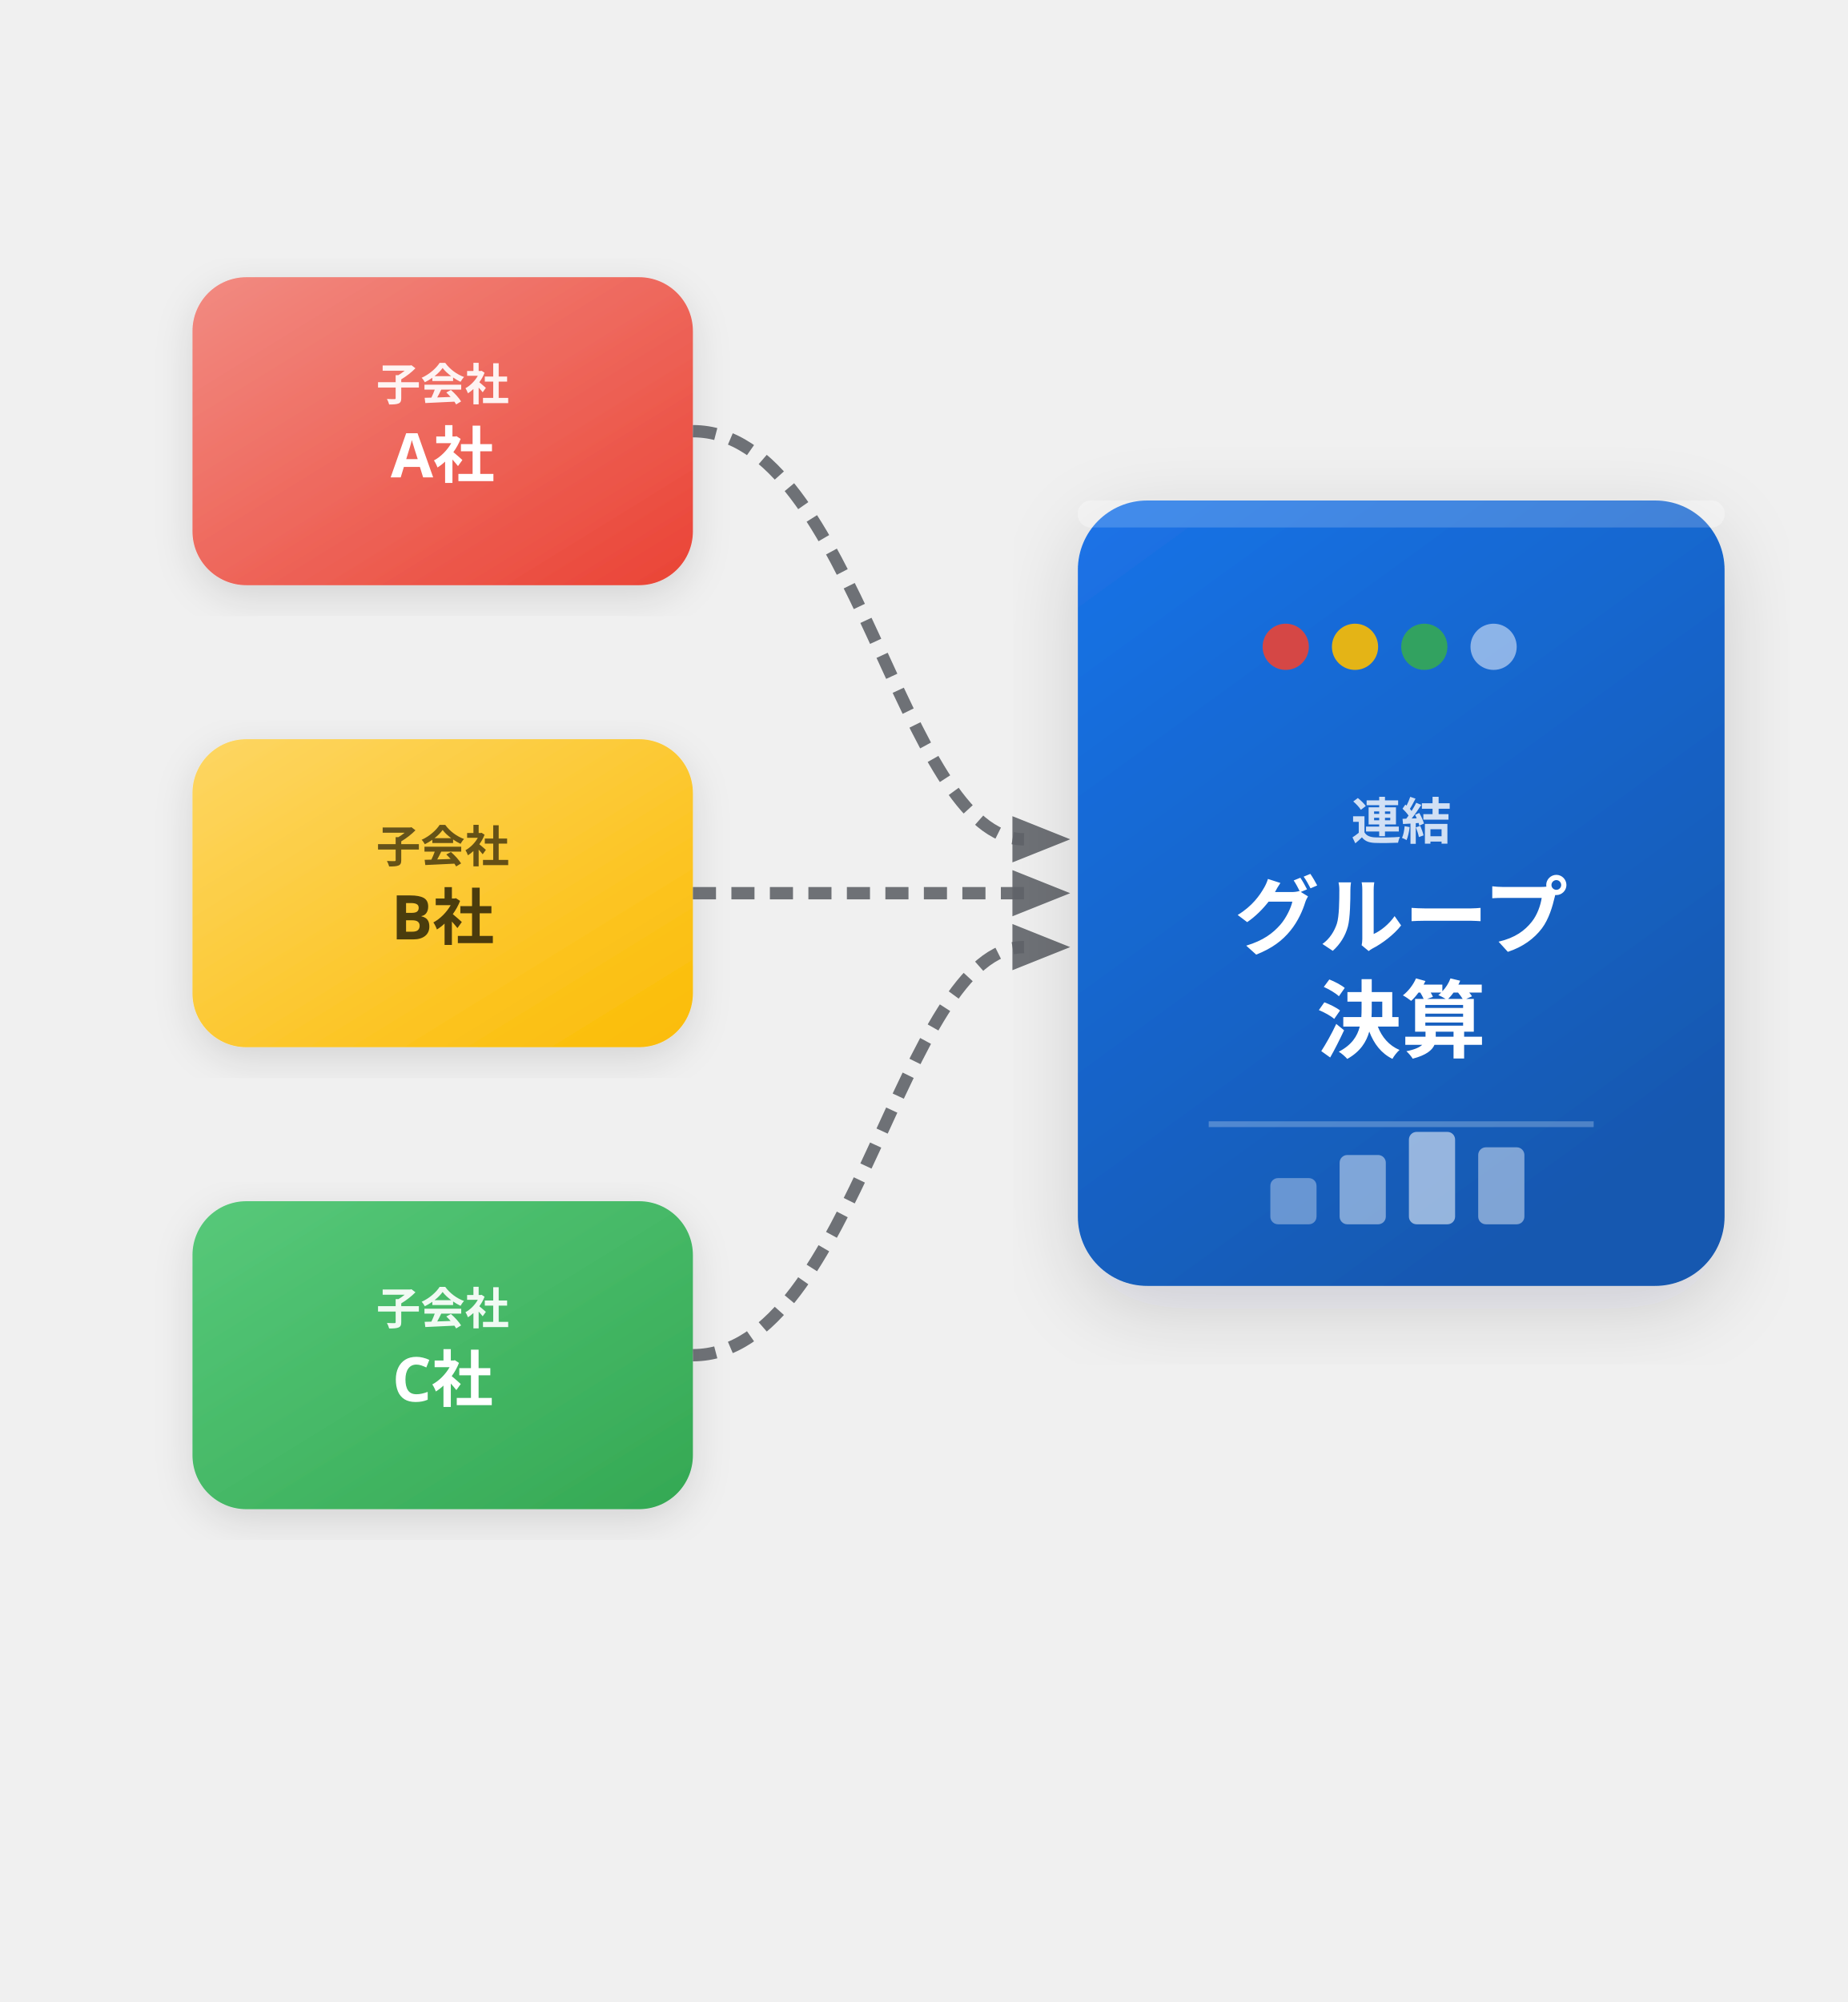
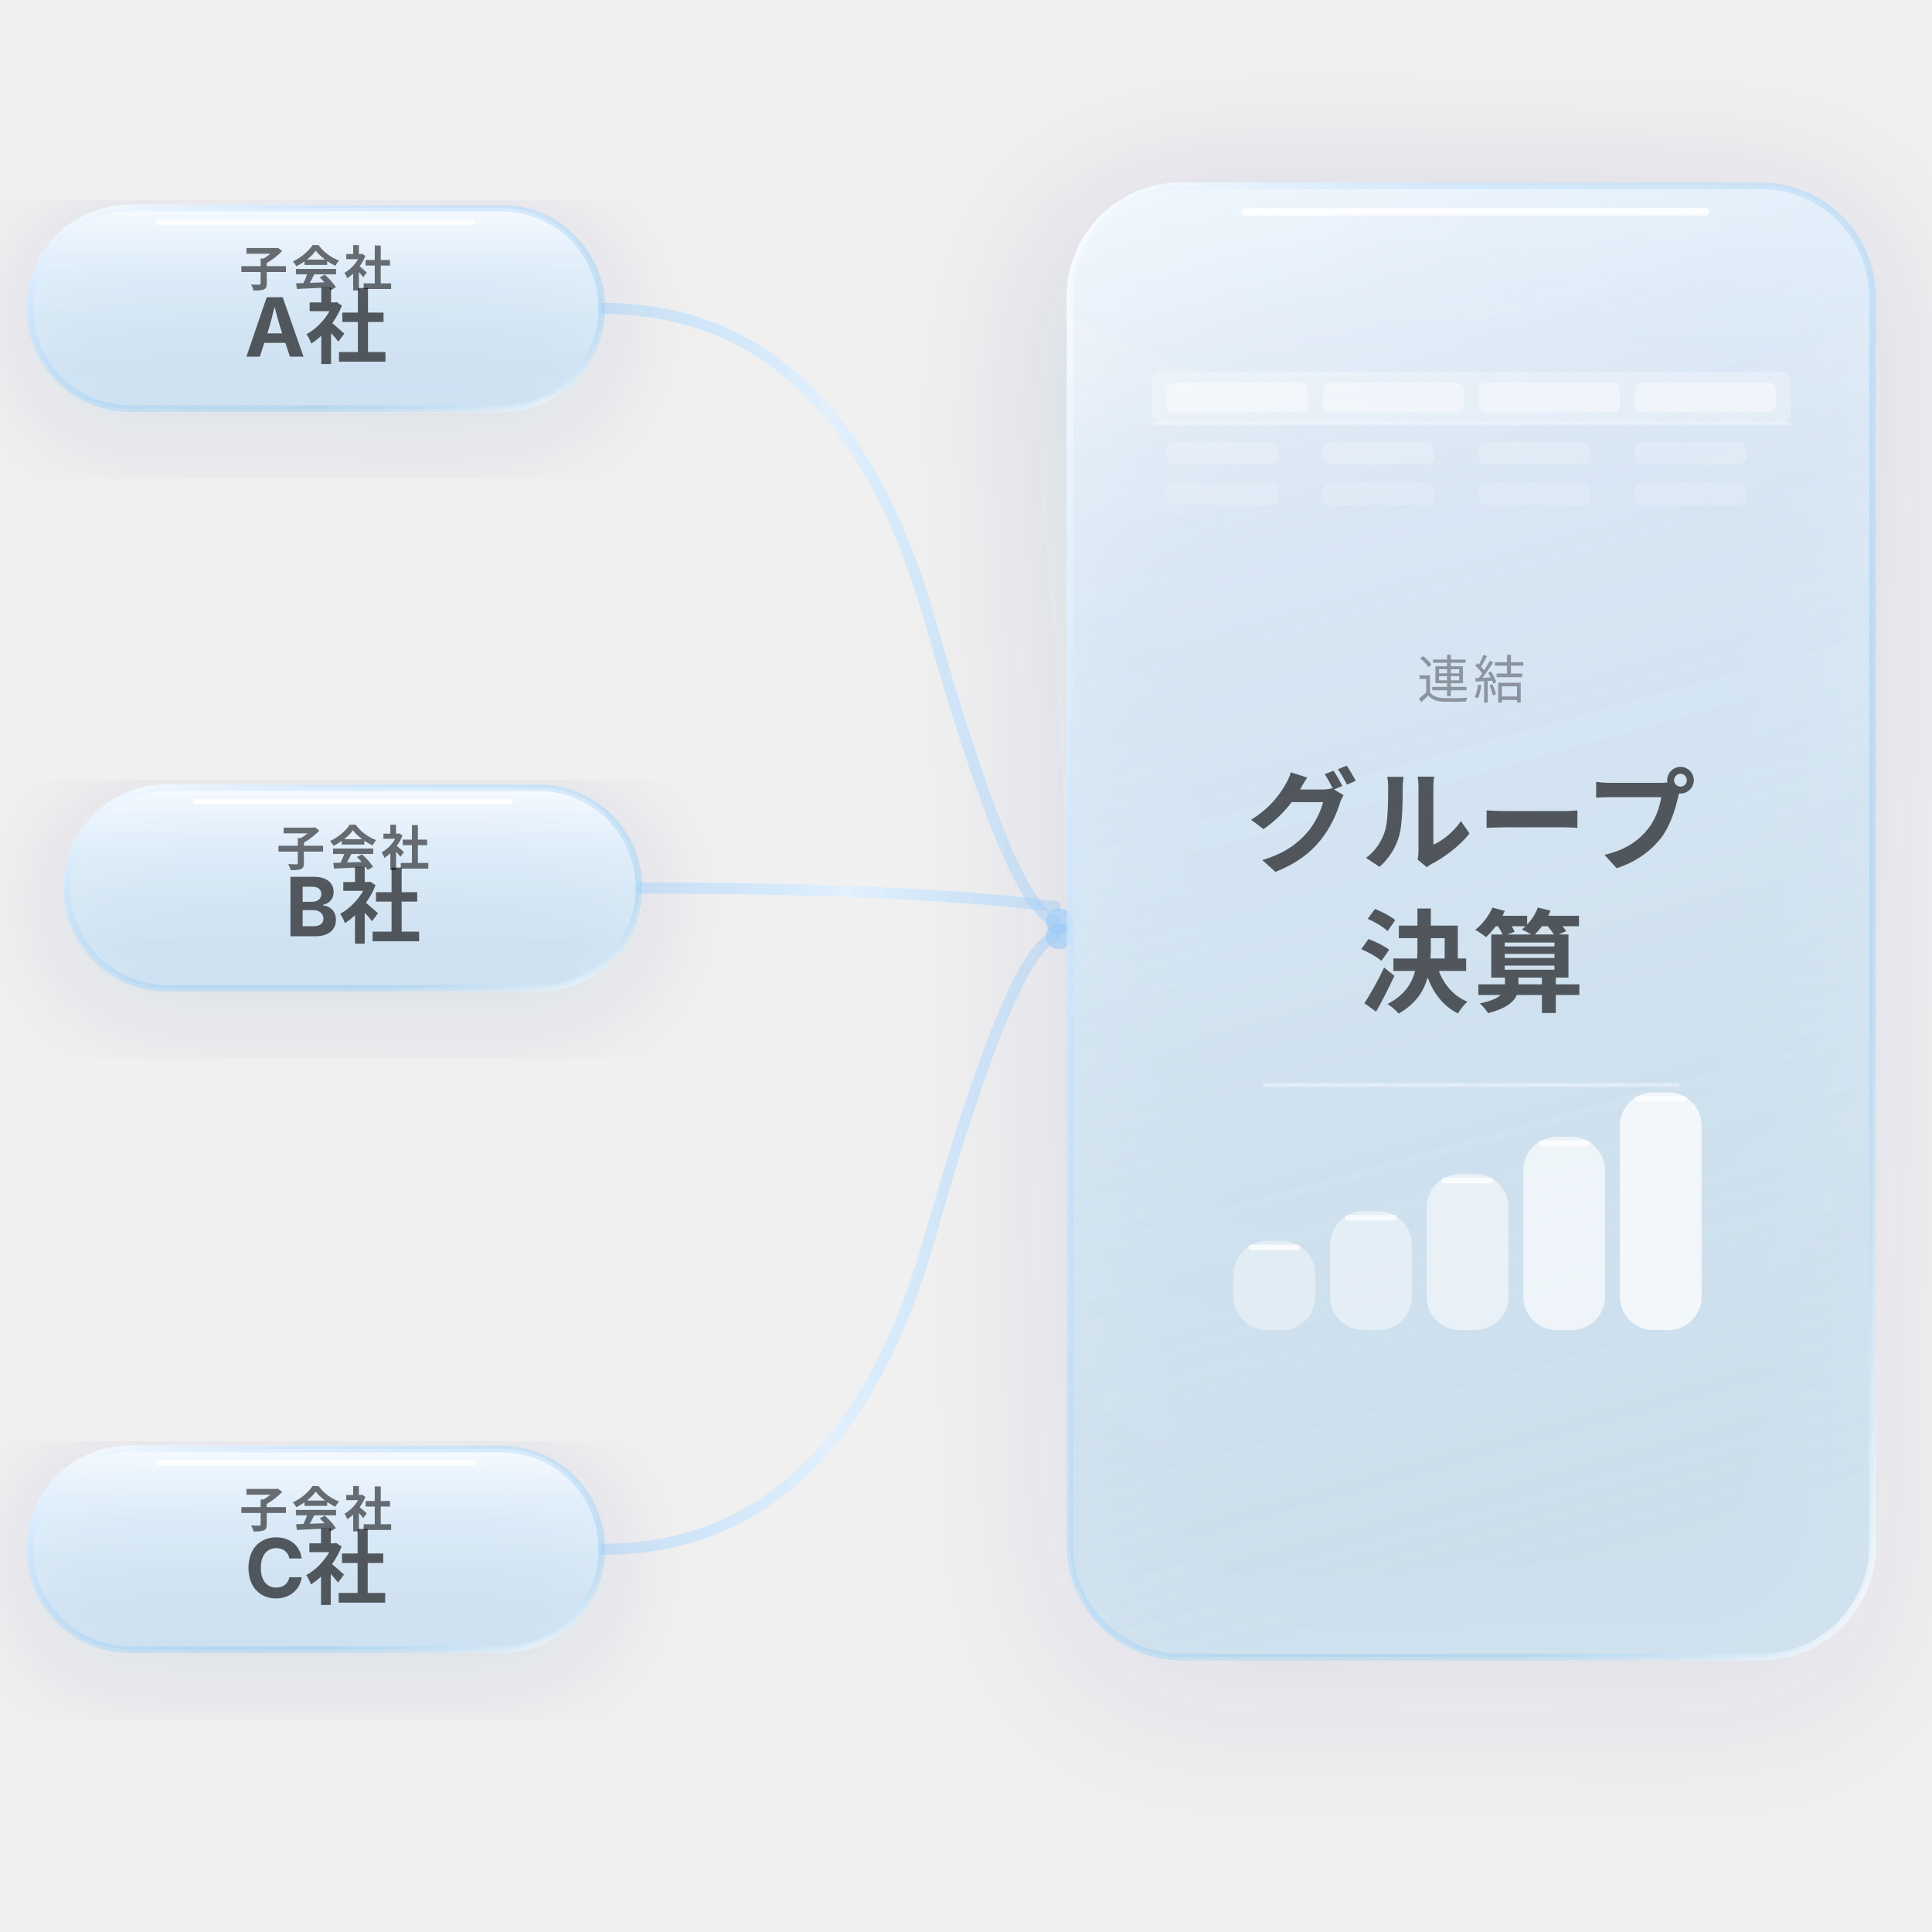
- <svg xmlns="http://www.w3.org/2000/svg" width="480" height="520" viewBox="0 0 480 520">
+ <svg xmlns="http://www.w3.org/2000/svg" width="520" height="520" viewBox="0 0 520 520">
  <defs>
-     <filter id="cardShadow">
-       <feDropShadow dx="0" dy="3" stdDeviation="5" flood-color="#202124" flood-opacity="0.12" />
+     <filter id="sh-sm" x="-25%" y="-15%" width="150%" height="150%">
+       <feDropShadow dx="0" dy="6" stdDeviation="14" flood-color="rgba(20,60,140,0.18)" />
    </filter>
-     <filter id="mainShadow">
-       <feDropShadow dx="0" dy="6" stdDeviation="10" flood-color="#202124" flood-opacity="0.15" />
+     <filter id="sh-lg" x="-20%" y="-12%" width="140%" height="140%">
+       <feDropShadow dx="0" dy="10" stdDeviation="22" flood-color="rgba(20,60,140,0.22)" />
    </filter>
-     <linearGradient id="blueGrad" x1="0" y1="0" x2="1" y2="1">
-       <stop offset="0" stop-color="#4a9af5" />
-       <stop offset="1" stop-color="#1a73e8" />
+     <linearGradient id="g-sm" x1="0" y1="0" x2="0" y2="1">
+       <stop offset="0%" stop-color="#fff" stop-opacity="0.92" />
+       <stop offset="35%" stop-color="#d8eeff" stop-opacity="0.65" />
+       <stop offset="100%" stop-color="#b0d8f8" stop-opacity="0.45" />
    </linearGradient>
-     <linearGradient id="redGrad" x1="0" y1="0" x2="1" y2="1">
-       <stop offset="0" stop-color="#f28b82" />
-       <stop offset="1" stop-color="#ea4335" />
+     <linearGradient id="g-lg" x1="0" y1="0" x2="0.15" y2="1">
+       <stop offset="0%" stop-color="#fff" stop-opacity="0.85" />
+       <stop offset="30%" stop-color="#d0e8ff" stop-opacity="0.52" />
+       <stop offset="100%" stop-color="#a0d0f0" stop-opacity="0.35" />
    </linearGradient>
-     <linearGradient id="yellowGrad" x1="0" y1="0" x2="1" y2="1">
-       <stop offset="0" stop-color="#fdd663" />
-       <stop offset="1" stop-color="#fbbc04" />
+     <linearGradient id="edge" x1="0" y1="0" x2="1" y2="1">
+       <stop offset="0%" stop-color="#fff" stop-opacity="1" />
+       <stop offset="25%" stop-color="#c8e4ff" stop-opacity="0.7" />
+       <stop offset="75%" stop-color="#90c8f0" stop-opacity="0.4" />
+       <stop offset="100%" stop-color="#fff" stop-opacity="0.8" />
    </linearGradient>
-     <linearGradient id="greenGrad" x1="0" y1="0" x2="1" y2="1">
-       <stop offset="0" stop-color="#57c97a" />
-       <stop offset="1" stop-color="#34a853" />
+     <linearGradient id="spec" x1="0" y1="0" x2="0" y2="1">
+       <stop offset="0%" stop-color="#fff" stop-opacity="0.75" />
+       <stop offset="100%" stop-color="#d0e8ff" stop-opacity="0" />
    </linearGradient>
-     <linearGradient id="consolidatedGrad" x1="0" y1="0" x2="0.6" y2="1">
-       <stop offset="0" stop-color="#1a73e8" />
-       <stop offset="1" stop-color="#1558b0" />
+     <linearGradient id="spec-lg" x1="0" y1="0" x2="0" y2="1">
+       <stop offset="0%" stop-color="#fff" stop-opacity="0.65" />
+       <stop offset="100%" stop-color="#c0e0ff" stop-opacity="0" />
    </linearGradient>
-     <clipPath id="roundClip">
-       <rect width="480" height="520" rx="0" />
+     <clipPath id="ca">
+       <rect x="8" y="56" width="154" height="54" rx="27" />
    </clipPath>
+     <clipPath id="cb">
+       <rect x="18" y="212" width="154" height="54" rx="27" />
+     </clipPath>
+     <clipPath id="cc">
+       <rect x="8" y="390" width="154" height="54" rx="27" />
+     </clipPath>
+     <clipPath id="cm">
+       <rect x="288" y="50" width="216" height="396" rx="30" />
+     </clipPath>
+     <linearGradient id="ln" x1="0" y1="0" x2="1" y2="0">
+       <stop offset="0%" stop-color="#a0d4ff" stop-opacity="0.4" />
+       <stop offset="50%" stop-color="#e0f0ff" stop-opacity="0.85" />
+       <stop offset="100%" stop-color="#a0d4ff" stop-opacity="0.4" />
+     </linearGradient>
  </defs>
-   <g filter="url(#cardShadow)">
-     <rect x="50" y="72" width="130" height="80" rx="14" fill="url(#redGrad)" />
-     <text x="115" y="104" text-anchor="middle" font-family="Google Sans, Noto Sans JP, sans-serif" font-size="11.5" font-weight="600" fill="rgba(255,255,255,0.92)">子会社</text>
-     <text x="115" y="124" text-anchor="middle" font-family="Google Sans, Noto Sans JP, sans-serif" font-size="16" font-weight="800" fill="#fff">A社</text>
+   <path d="M162,83 Q226,83 250,166 Q272,244 284,248" fill="none" stroke="url(#ln)" stroke-width="3" stroke-linecap="round" />
+   <path d="M172,239 Q218,239 250,241 Q268,242 284,244" fill="none" stroke="url(#ln)" stroke-width="3" stroke-linecap="round" />
+   <path d="M162,417 Q226,417 250,334 Q272,256 284,252" fill="none" stroke="url(#ln)" stroke-width="3" stroke-linecap="round" />
+   <circle cx="285" cy="248" r="3.5" fill="rgba(160,212,255,0.6)" />
+   <circle cx="285" cy="252" r="3.5" fill="rgba(160,212,255,0.6)" />
+   <g filter="url(#sh-sm)">
+     <rect x="8" y="56" width="154" height="54" rx="27" fill="url(#g-sm)" />
+     <rect x="8" y="56" width="154" height="54" rx="27" fill="none" stroke="url(#edge)" stroke-width="1.8" />
  </g>
-   <g filter="url(#cardShadow)">
-     <rect x="50" y="192" width="130" height="80" rx="14" fill="url(#yellowGrad)" />
-     <text x="115" y="224" text-anchor="middle" font-family="Google Sans, Noto Sans JP, sans-serif" font-size="11.5" font-weight="600" fill="rgba(0,0,0,0.6)">子会社</text>
-     <text x="115" y="244" text-anchor="middle" font-family="Google Sans, Noto Sans JP, sans-serif" font-size="16" font-weight="800" fill="rgba(0,0,0,0.7)">B社</text>
+   <g clip-path="url(#ca)">
+     <ellipse cx="85" cy="46" rx="120" ry="40" fill="url(#spec)" />
  </g>
-   <g filter="url(#cardShadow)">
-     <rect x="50" y="312" width="130" height="80" rx="14" fill="url(#greenGrad)" />
-     <text x="115" y="344" text-anchor="middle" font-family="Google Sans, Noto Sans JP, sans-serif" font-size="11.5" font-weight="600" fill="rgba(255,255,255,0.92)">子会社</text>
-     <text x="115" y="364" text-anchor="middle" font-family="Google Sans, Noto Sans JP, sans-serif" font-size="16" font-weight="800" fill="#fff">C社</text>
+   <rect x="42" y="59" width="86" height="1.5" rx="0.75" fill="rgba(255,255,255,0.92)" />
+   <text x="85" y="77" text-anchor="middle" font-family="-apple-system, 'SF Pro Display', 'Noto Sans JP', sans-serif" font-size="13" font-weight="600" fill="rgba(0,0,0,0.55)" letter-spacing="0.08em">子会社</text>
+   <text x="85" y="96" text-anchor="middle" font-family="-apple-system, 'SF Pro Display', 'Noto Sans JP', sans-serif" font-size="22" font-weight="700" fill="rgba(0,0,0,0.62)">A社</text>
+   <g filter="url(#sh-sm)">
+     <rect x="18" y="212" width="154" height="54" rx="27" fill="url(#g-sm)" />
+     <rect x="18" y="212" width="154" height="54" rx="27" fill="none" stroke="url(#edge)" stroke-width="1.8" />
  </g>
-   <path d="M180,112 C222,112 234,218 266,218" fill="none" stroke="#5f6368" stroke-width="3.2" stroke-dasharray="6,4" opacity="0.9" />
-   <polygon points="263,212 278,218 263,224" fill="#5f6368" opacity="0.9" />
-   <path d="M180,232 L266,232" fill="none" stroke="#5f6368" stroke-width="3.2" stroke-dasharray="6,4" opacity="0.9" />
-   <polygon points="263,226 278,232 263,238" fill="#5f6368" opacity="0.9" />
-   <path d="M180,352 C222,352 234,246 266,246" fill="none" stroke="#5f6368" stroke-width="3.2" stroke-dasharray="6,4" opacity="0.9" />
-   <polygon points="263,240 278,246 263,252" fill="#5f6368" opacity="0.9" />
-   <g filter="url(#mainShadow)">
-     <rect x="280" y="130" width="168" height="204" rx="18" fill="url(#consolidatedGrad)" />
-     <rect x="280" y="130" width="168" height="7" rx="3.5" fill="rgba(255,255,255,0.18)" />
-     <circle cx="334" cy="168" r="6" fill="#ea4335" opacity="0.9" />
-     <circle cx="352" cy="168" r="6" fill="#fbbc04" opacity="0.9" />
-     <circle cx="370" cy="168" r="6" fill="#34a853" opacity="0.9" />
-     <circle cx="388" cy="168" r="6" fill="#ffffff" opacity="0.5" />
-     <text x="364" y="218" text-anchor="middle" font-family="Google Sans, Noto Sans JP, sans-serif" font-size="13" font-weight="600" fill="rgba(255,255,255,0.8)">連結</text>
-     <text x="364" y="246" text-anchor="middle" font-family="Google Sans, Noto Sans JP, sans-serif" font-size="22" font-weight="800" fill="#fff">グループ</text>
-     <text x="364" y="273" text-anchor="middle" font-family="Google Sans, Noto Sans JP, sans-serif" font-size="22" font-weight="800" fill="#fff">決算</text>
-     <line x1="314" y1="292" x2="414" y2="292" stroke="rgba(255,255,255,0.25)" stroke-width="1.5" />
-     <rect x="330" y="306" width="12" height="12" rx="2" fill="rgba(255,255,255,0.35)" />
-     <rect x="348" y="300" width="12" height="18" rx="2" fill="rgba(255,255,255,0.45)" />
-     <rect x="366" y="294" width="12" height="24" rx="2" fill="rgba(255,255,255,0.55)" />
-     <rect x="384" y="298" width="12" height="20" rx="2" fill="rgba(255,255,255,0.45)" />
+   <g clip-path="url(#cb)">
+     <ellipse cx="95" cy="202" rx="120" ry="40" fill="url(#spec)" />
  </g>
+   <rect x="52" y="215" width="86" height="1.5" rx="0.75" fill="rgba(255,255,255,0.92)" />
+   <text x="95" y="233" text-anchor="middle" font-family="-apple-system, 'SF Pro Display', 'Noto Sans JP', sans-serif" font-size="13" font-weight="600" fill="rgba(0,0,0,0.55)" letter-spacing="0.08em">子会社</text>
+   <text x="95" y="252" text-anchor="middle" font-family="-apple-system, 'SF Pro Display', 'Noto Sans JP', sans-serif" font-size="22" font-weight="700" fill="rgba(0,0,0,0.62)">B社</text>
+   <g filter="url(#sh-sm)">
+     <rect x="8" y="390" width="154" height="54" rx="27" fill="url(#g-sm)" />
+     <rect x="8" y="390" width="154" height="54" rx="27" fill="none" stroke="url(#edge)" stroke-width="1.8" />
+   </g>
+   <g clip-path="url(#cc)">
+     <ellipse cx="85" cy="380" rx="120" ry="40" fill="url(#spec)" />
+   </g>
+   <rect x="42" y="393" width="86" height="1.5" rx="0.75" fill="rgba(255,255,255,0.92)" />
+   <text x="85" y="411" text-anchor="middle" font-family="-apple-system, 'SF Pro Display', 'Noto Sans JP', sans-serif" font-size="13" font-weight="600" fill="rgba(0,0,0,0.55)" letter-spacing="0.08em">子会社</text>
+   <text x="85" y="430" text-anchor="middle" font-family="-apple-system, 'SF Pro Display', 'Noto Sans JP', sans-serif" font-size="22" font-weight="700" fill="rgba(0,0,0,0.62)">C社</text>
+   <g filter="url(#sh-lg)">
+     <rect x="288" y="50" width="216" height="396" rx="30" fill="url(#g-lg)" />
+     <rect x="288" y="50" width="216" height="396" rx="30" fill="none" stroke="url(#edge)" stroke-width="1.8" />
+   </g>
+   <g clip-path="url(#cm)">
+     <ellipse cx="396" cy="22" rx="155" ry="88" fill="url(#spec-lg)" />
+   </g>
+   <rect x="334" y="56" width="126" height="2" rx="1" fill="rgba(255,255,255,0.88)" />
+   <rect x="310" y="100" width="172" height="14" rx="3" fill="rgba(255,255,255,0.28)" />
+   <rect x="314" y="103" width="38" height="8" rx="2" fill="rgba(255,255,255,0.4)" />
+   <rect x="356" y="103" width="38" height="8" rx="2" fill="rgba(255,255,255,0.4)" />
+   <rect x="398" y="103" width="38" height="8" rx="2" fill="rgba(255,255,255,0.4)" />
+   <rect x="440" y="103" width="38" height="8" rx="2" fill="rgba(255,255,255,0.4)" />
+   <line x1="310" y1="114" x2="482" y2="114" stroke="rgba(255,255,255,0.3)" stroke-width="1" />
+   <rect x="314" y="119" width="30" height="6" rx="2" fill="rgba(255,255,255,0.2)" />
+   <rect x="356" y="119" width="30" height="6" rx="2" fill="rgba(255,255,255,0.2)" />
+   <rect x="398" y="119" width="30" height="6" rx="2" fill="rgba(255,255,255,0.2)" />
+   <rect x="440" y="119" width="30" height="6" rx="2" fill="rgba(255,255,255,0.2)" />
+   <rect x="314" y="130" width="30" height="6" rx="2" fill="rgba(255,255,255,0.15)" />
+   <rect x="356" y="130" width="30" height="6" rx="2" fill="rgba(255,255,255,0.15)" />
+   <rect x="398" y="130" width="30" height="6" rx="2" fill="rgba(255,255,255,0.15)" />
+   <rect x="440" y="130" width="30" height="6" rx="2" fill="rgba(255,255,255,0.15)" />
+   <text x="396" y="188" text-anchor="middle" font-family="-apple-system, 'SF Pro Display', 'Noto Sans JP', sans-serif" font-size="14" font-weight="500" fill="rgba(0,0,0,0.35)" letter-spacing="0.08em">連結</text>
+   <text x="396" y="232" text-anchor="middle" font-family="-apple-system, 'SF Pro Display', 'Noto Sans JP', sans-serif" font-size="30" font-weight="700" letter-spacing="0.03em" fill="rgba(0,0,0,0.62)">グループ</text>
+   <text x="396" y="270" text-anchor="middle" font-family="-apple-system, 'SF Pro Display', 'Noto Sans JP', sans-serif" font-size="30" font-weight="700" letter-spacing="0.03em" fill="rgba(0,0,0,0.62)">決算</text>
+   <line x1="340" y1="292" x2="452" y2="292" stroke="rgba(255,255,255,0.4)" stroke-width="1" />
+   <rect x="332" y="334" width="22" height="24" rx="9" fill="rgba(255,255,255,0.40)" />
+   <rect x="358" y="326" width="22" height="32" rx="9" fill="rgba(255,255,255,0.45)" />
+   <rect x="384" y="316" width="22" height="42" rx="9" fill="rgba(255,255,255,0.55)" />
+   <rect x="410" y="306" width="22" height="52" rx="9" fill="rgba(255,255,255,0.65)" />
+   <rect x="436" y="294" width="22" height="64" rx="9" fill="rgba(255,255,255,0.75)" />
+   <rect x="336" y="335" width="14" height="1.5" rx="0.75" fill="rgba(255,255,255,0.75)" />
+   <rect x="362" y="327" width="14" height="1.5" rx="0.75" fill="rgba(255,255,255,0.75)" />
+   <rect x="388" y="317" width="14" height="1.5" rx="0.75" fill="rgba(255,255,255,0.75)" />
+   <rect x="414" y="307" width="14" height="1.5" rx="0.75" fill="rgba(255,255,255,0.75)" />
+   <rect x="440" y="295" width="14" height="1.5" rx="0.75" fill="rgba(255,255,255,0.75)" />
</svg>
